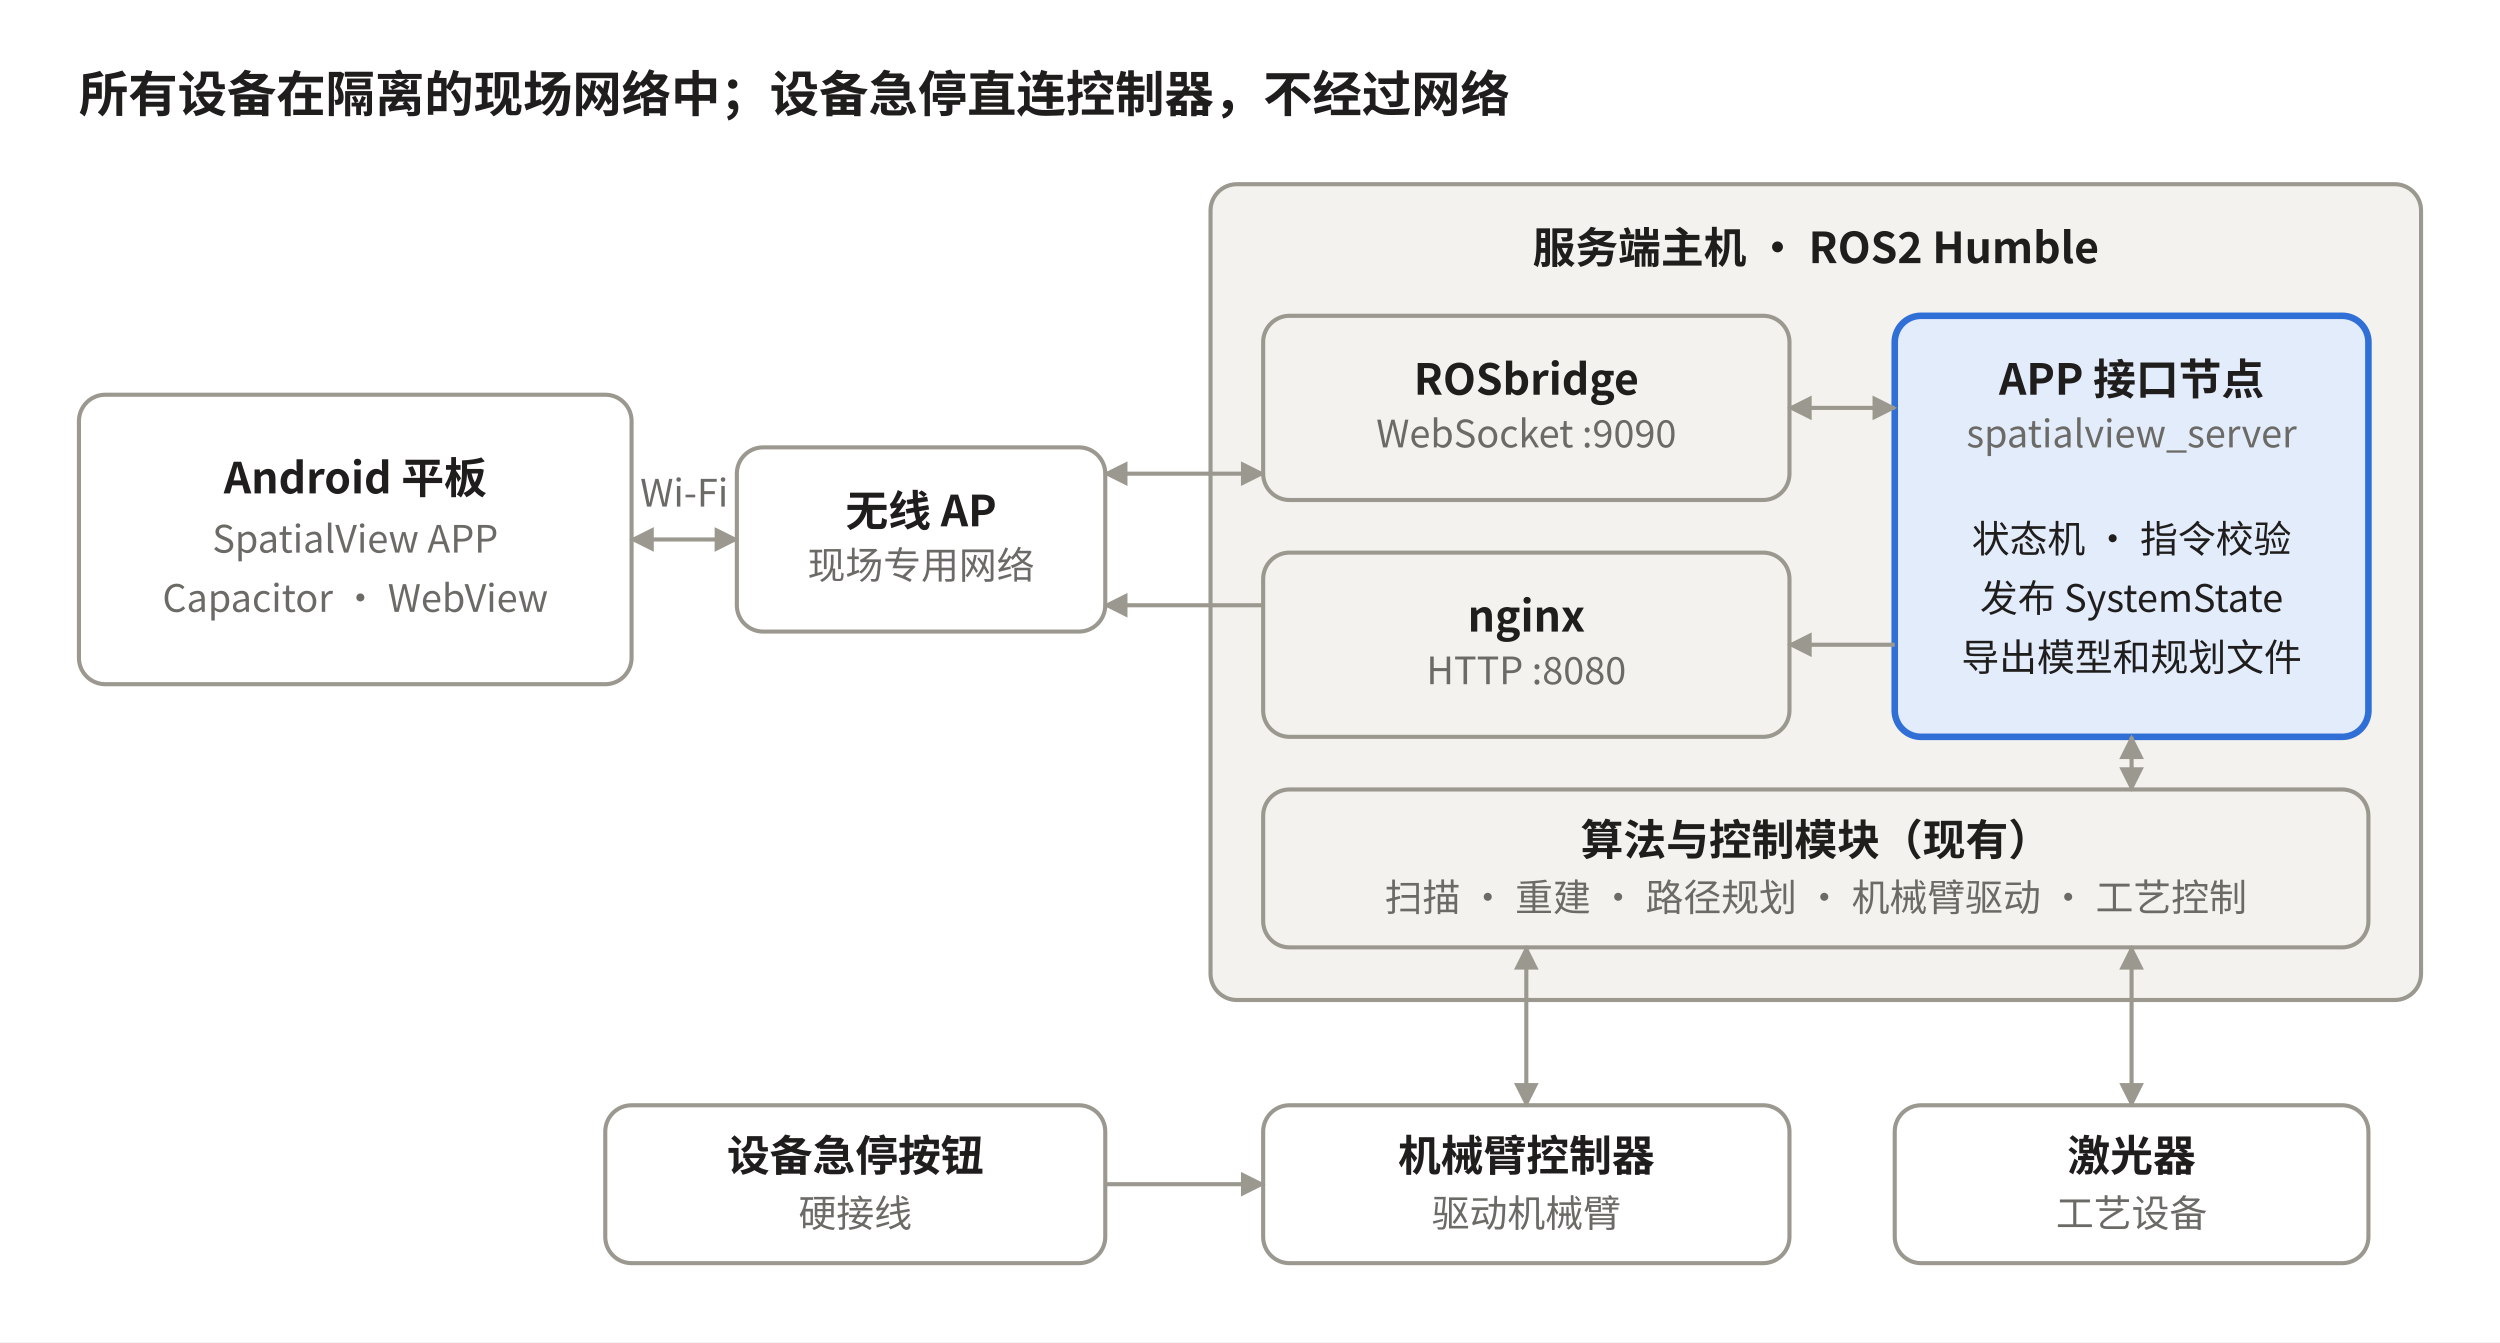
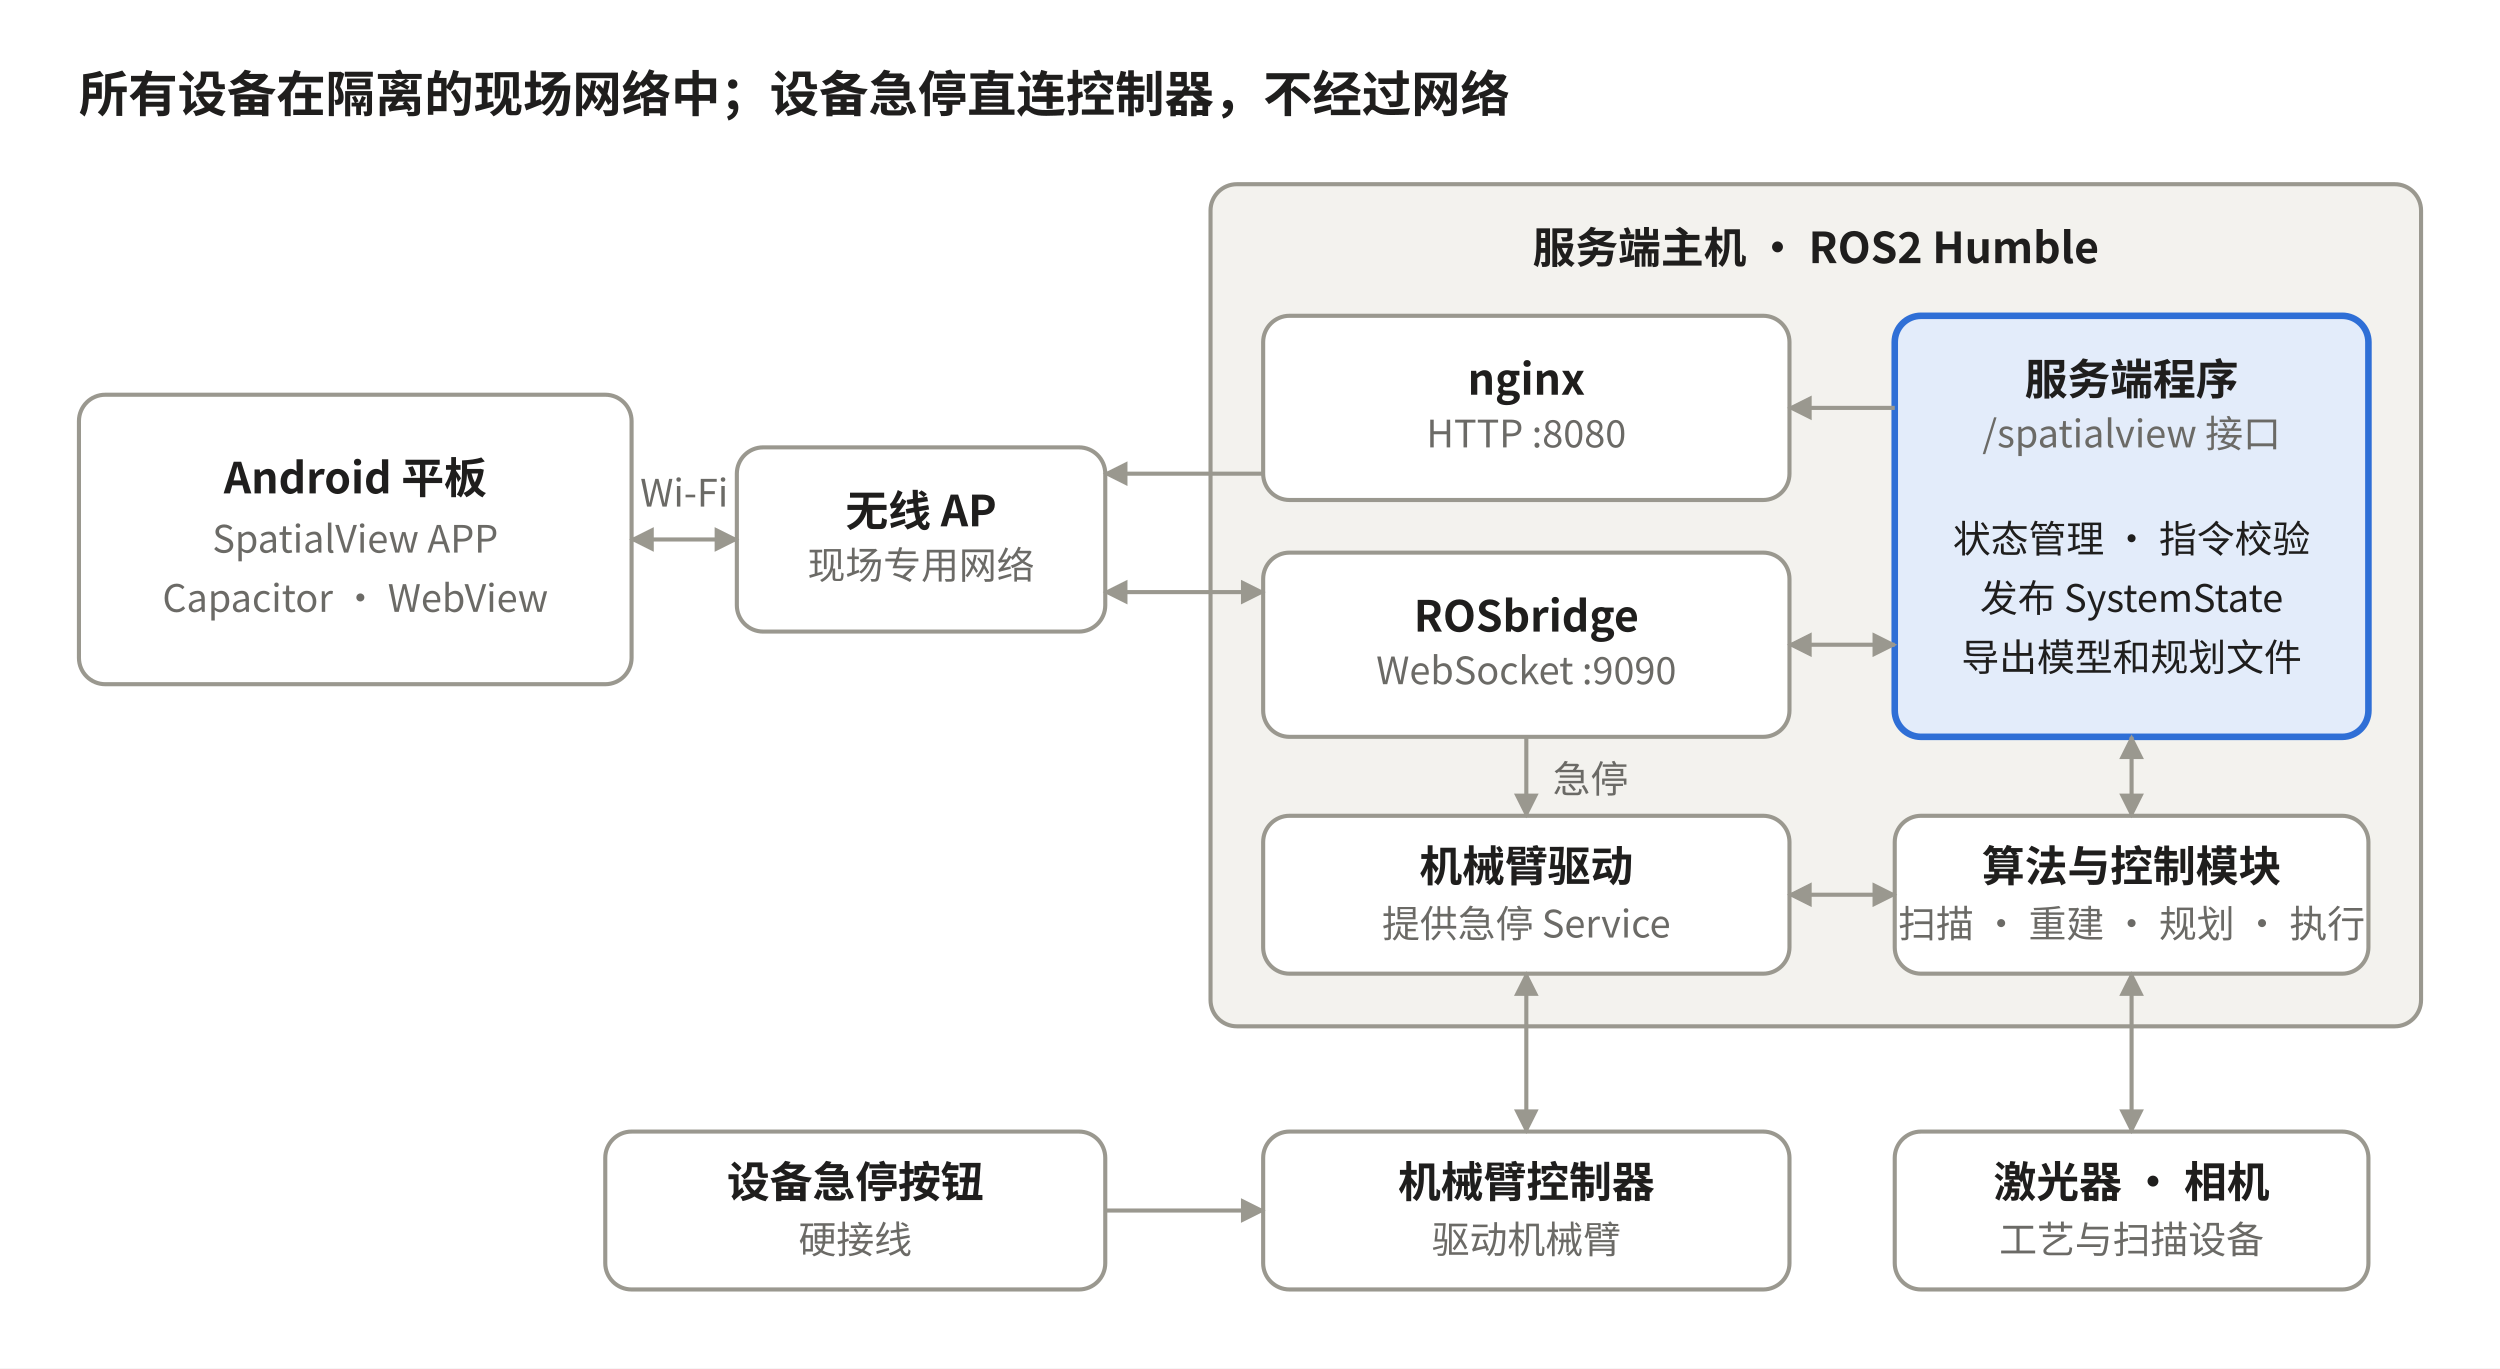
- <svg xmlns="http://www.w3.org/2000/svg" viewBox="0 0 760 408" width="760" height="408" font-family="'Noto Sans CJK SC','PingFang SC','Microsoft YaHei',sans-serif">
+ <svg xmlns="http://www.w3.org/2000/svg" viewBox="0 0 760 416" width="760" height="416" font-family="'Noto Sans CJK SC','PingFang SC','Microsoft YaHei',sans-serif">
  <defs>
    <marker id="arrow" viewBox="0 0 10 10" refX="9" refY="5" markerWidth="6" markerHeight="6" orient="auto-start-reverse">
      <path d="M0 0L10 5L0 10z" fill="#9a988f" />
    </marker>
  </defs>
-   <rect width="760" height="408" fill="#ffffff" />
+   <rect width="760" height="416" fill="#ffffff" />
  <text x="24" y="34" font-size="15" font-weight="600" fill="#1f1e1d" text-anchor="start">所有设备在隔离的现场网络中；设备急停直连控制器，不经过网络</text>
  <rect x="24" y="120" width="168" height="88" rx="8" fill="none" stroke="#9a988f" stroke-width="1.25" />
  <text x="108" y="150" font-size="13" font-weight="600" fill="#1f1e1d" text-anchor="middle">Android 平板</text>
  <text x="108" y="168" font-size="11.5" fill="#6b6a66" text-anchor="middle">SpatialView APP</text>
  <text x="108" y="186" font-size="11.5" fill="#6b6a66" text-anchor="middle">Capacitor · WebView</text>
  <rect x="224" y="136" width="112" height="56" rx="8" fill="none" stroke="#9a988f" stroke-width="1.25" />
  <text x="280" y="160" font-size="13" font-weight="600" fill="#1f1e1d" text-anchor="middle">无线 AP</text>
  <text x="280" y="176" font-size="11.5" fill="#6b6a66" text-anchor="middle">现场专用网络</text>
-   <rect x="368" y="56" width="368" height="248" rx="8" fill="#f3f2ee" stroke="#9a988f" stroke-width="1.25" />
+   <rect x="368" y="56" width="368" height="256" rx="8" fill="#f3f2ee" stroke="#9a988f" stroke-width="1.25" />
  <text x="552" y="80" font-size="13" font-weight="600" fill="#1f1e1d" text-anchor="middle">服务端主机 · ROS2 Humble</text>
-   <rect x="384" y="96" width="160" height="56" rx="8" fill="none" stroke="#9a988f" stroke-width="1.25" />
-   <text x="464" y="120" font-size="13" font-weight="600" fill="#1f1e1d" text-anchor="middle">ROSbridge</text>
-   <text x="464" y="136" font-size="11.5" fill="#6b6a66" text-anchor="middle">WebSocket :9090</text>
-   <rect x="384" y="168" width="160" height="56" rx="8" fill="none" stroke="#9a988f" stroke-width="1.25" />
-   <text x="464" y="192" font-size="13" font-weight="600" fill="#1f1e1d" text-anchor="middle">nginx</text>
-   <text x="464" y="208" font-size="11.5" fill="#6b6a66" text-anchor="middle">HTTP :8080</text>
+   <rect x="384" y="96" width="160" height="56" rx="8" fill="#ffffff" stroke="#9a988f" stroke-width="1.25" />
+   <text x="464" y="120" font-size="13" font-weight="600" fill="#1f1e1d" text-anchor="middle">nginx</text>
+   <text x="464" y="136" font-size="11.5" fill="#6b6a66" text-anchor="middle">HTTP :8080</text>
+   <rect x="384" y="168" width="160" height="56" rx="8" fill="#ffffff" stroke="#9a988f" stroke-width="1.25" />
+   <text x="464" y="192" font-size="13" font-weight="600" fill="#1f1e1d" text-anchor="middle">ROSbridge</text>
+   <text x="464" y="208" font-size="11.5" fill="#6b6a66" text-anchor="middle">WebSocket :9090</text>
  <rect x="576" y="96" width="144" height="128" rx="8" fill="#e3ecfa" stroke="#2f6fd6" stroke-width="2" />
-   <text x="648" y="120" font-size="13" font-weight="600" fill="#1f1e1d" text-anchor="middle">APP 接口节点</text>
-   <text x="648" y="136" font-size="11.5" fill="#6b6a66" text-anchor="middle">spatialview_server</text>
-   <text x="648" y="168" font-size="11.5" fill="#1f1e1d" text-anchor="middle">状态机 · 指令校验</text>
+   <text x="648" y="120" font-size="13" font-weight="600" fill="#1f1e1d" text-anchor="middle">服务端程序</text>
+   <text x="648" y="136" font-size="11.5" fill="#6b6a66" text-anchor="middle">/spatialview 接口</text>
+   <text x="648" y="168" font-size="11.5" fill="#1f1e1d" text-anchor="middle">状态管理 · 指令校验</text>
  <text x="648" y="186" font-size="11.5" fill="#1f1e1d" text-anchor="middle">发布 SystemState</text>
  <text x="648" y="204" font-size="11.5" fill="#1f1e1d" text-anchor="middle">导出模型和规划文件</text>
-   <rect x="384" y="240" width="336" height="48" rx="8" fill="none" stroke="#9a988f" stroke-width="1.25" />
-   <text x="552" y="260" font-size="13" font-weight="600" fill="#1f1e1d" text-anchor="middle">算法与控制模块（现有）</text>
-   <text x="552" y="277" font-size="11.5" fill="#6b6a66" text-anchor="middle">扫描 · 重建 · 路径规划 · 机械臂驱动 · 工艺控制</text>
-   <rect x="184" y="336" width="152" height="48" rx="8" fill="none" stroke="#9a988f" stroke-width="1.25" />
-   <text x="260" y="356" font-size="13" font-weight="600" fill="#1f1e1d" text-anchor="middle">设备急停按钮</text>
-   <text x="260" y="373" font-size="11.5" fill="#6b6a66" text-anchor="middle">硬接线</text>
-   <rect x="384" y="336" width="160" height="48" rx="8" fill="none" stroke="#9a988f" stroke-width="1.25" />
-   <text x="464" y="356" font-size="13" font-weight="600" fill="#1f1e1d" text-anchor="middle">机械臂控制器</text>
-   <text x="464" y="373" font-size="11.5" fill="#6b6a66" text-anchor="middle">驱动机械臂</text>
-   <rect x="576" y="336" width="144" height="48" rx="8" fill="none" stroke="#9a988f" stroke-width="1.25" />
-   <text x="648" y="356" font-size="13" font-weight="600" fill="#1f1e1d" text-anchor="middle">激光器</text>
-   <text x="648" y="373" font-size="11.5" fill="#6b6a66" text-anchor="middle">工艺设备</text>
+   <rect x="384" y="248" width="160" height="48" rx="8" fill="#ffffff" stroke="#9a988f" stroke-width="1.25" />
+   <text x="464" y="268" font-size="13" font-weight="600" fill="#1f1e1d" text-anchor="middle">机械臂驱动</text>
+   <text x="464" y="285" font-size="11.5" fill="#6b6a66" text-anchor="middle">提供急停 Service</text>
+   <rect x="576" y="248" width="144" height="48" rx="8" fill="#ffffff" stroke="#9a988f" stroke-width="1.25" />
+   <text x="648" y="268" font-size="13" font-weight="600" fill="#1f1e1d" text-anchor="middle">算法与控制模块</text>
+   <text x="648" y="285" font-size="11.5" fill="#6b6a66" text-anchor="middle">扫描 · 重建 · 规划 · 执行</text>
+   <rect x="184" y="344" width="152" height="48" rx="8" fill="none" stroke="#9a988f" stroke-width="1.25" />
+   <text x="260" y="364" font-size="13" font-weight="600" fill="#1f1e1d" text-anchor="middle">设备急停按钮</text>
+   <text x="260" y="381" font-size="11.5" fill="#6b6a66" text-anchor="middle">硬接线</text>
+   <rect x="384" y="344" width="160" height="48" rx="8" fill="none" stroke="#9a988f" stroke-width="1.25" />
+   <text x="464" y="364" font-size="13" font-weight="600" fill="#1f1e1d" text-anchor="middle">机械臂控制器</text>
+   <text x="464" y="381" font-size="11.5" fill="#6b6a66" text-anchor="middle">驱动机械臂</text>
+   <rect x="576" y="344" width="144" height="48" rx="8" fill="none" stroke="#9a988f" stroke-width="1.25" />
+   <text x="648" y="364" font-size="13" font-weight="600" fill="#1f1e1d" text-anchor="middle">激光器 · 相机</text>
+   <text x="648" y="381" font-size="11.5" fill="#6b6a66" text-anchor="middle">工艺与扫描设备</text>
  <path d="M192 164 L224 164" fill="none" stroke="#9a988f" stroke-width="1.25" marker-start="url(#arrow)" marker-end="url(#arrow)" />
-   <path d="M336 144 L384 144" fill="none" stroke="#9a988f" stroke-width="1.25" marker-start="url(#arrow)" marker-end="url(#arrow)" />
-   <path d="M384 184 L336 184" fill="none" stroke="#9a988f" stroke-width="1.25" marker-end="url(#arrow)" />
-   <path d="M544 124 L576 124" fill="none" stroke="#9a988f" stroke-width="1.25" marker-start="url(#arrow)" marker-end="url(#arrow)" />
-   <path d="M576 196 L544 196" fill="none" stroke="#9a988f" stroke-width="1.25" marker-end="url(#arrow)" />
-   <path d="M648 224 L648 240" fill="none" stroke="#9a988f" stroke-width="1.25" marker-start="url(#arrow)" marker-end="url(#arrow)" />
-   <path d="M464 288 L464 336" fill="none" stroke="#9a988f" stroke-width="1.25" marker-start="url(#arrow)" marker-end="url(#arrow)" />
-   <path d="M648 288 L648 336" fill="none" stroke="#9a988f" stroke-width="1.25" marker-start="url(#arrow)" marker-end="url(#arrow)" />
-   <path d="M336 360 L384 360" fill="none" stroke="#9a988f" stroke-width="1.25" marker-end="url(#arrow)" />
+   <path d="M384 144 L336 144" fill="none" stroke="#9a988f" stroke-width="1.25" marker-end="url(#arrow)" />
+   <path d="M336 180 L384 180" fill="none" stroke="#9a988f" stroke-width="1.25" marker-start="url(#arrow)" marker-end="url(#arrow)" />
+   <path d="M576 124 L544 124" fill="none" stroke="#9a988f" stroke-width="1.25" marker-end="url(#arrow)" />
+   <path d="M544 196 L576 196" fill="none" stroke="#9a988f" stroke-width="1.25" marker-start="url(#arrow)" marker-end="url(#arrow)" />
+   <path d="M464 224 L464 248" fill="none" stroke="#9a988f" stroke-width="1.25" marker-end="url(#arrow)" />
+   <path d="M648 224 L648 248" fill="none" stroke="#9a988f" stroke-width="1.25" marker-start="url(#arrow)" marker-end="url(#arrow)" />
+   <path d="M544 272 L576 272" fill="none" stroke="#9a988f" stroke-width="1.25" marker-start="url(#arrow)" marker-end="url(#arrow)" />
+   <path d="M464 296 L464 344" fill="none" stroke="#9a988f" stroke-width="1.25" marker-start="url(#arrow)" marker-end="url(#arrow)" />
+   <path d="M648 296 L648 344" fill="none" stroke="#9a988f" stroke-width="1.25" marker-start="url(#arrow)" marker-end="url(#arrow)" />
+   <path d="M336 368 L384 368" fill="none" stroke="#9a988f" stroke-width="1.25" marker-end="url(#arrow)" />
  <text x="208" y="154" font-size="11.5" fill="#6b6a66" text-anchor="middle">Wi-Fi</text>
+   <text x="472" y="241" font-size="11.5" fill="#6b6a66" text-anchor="start">急停</text>
</svg>
